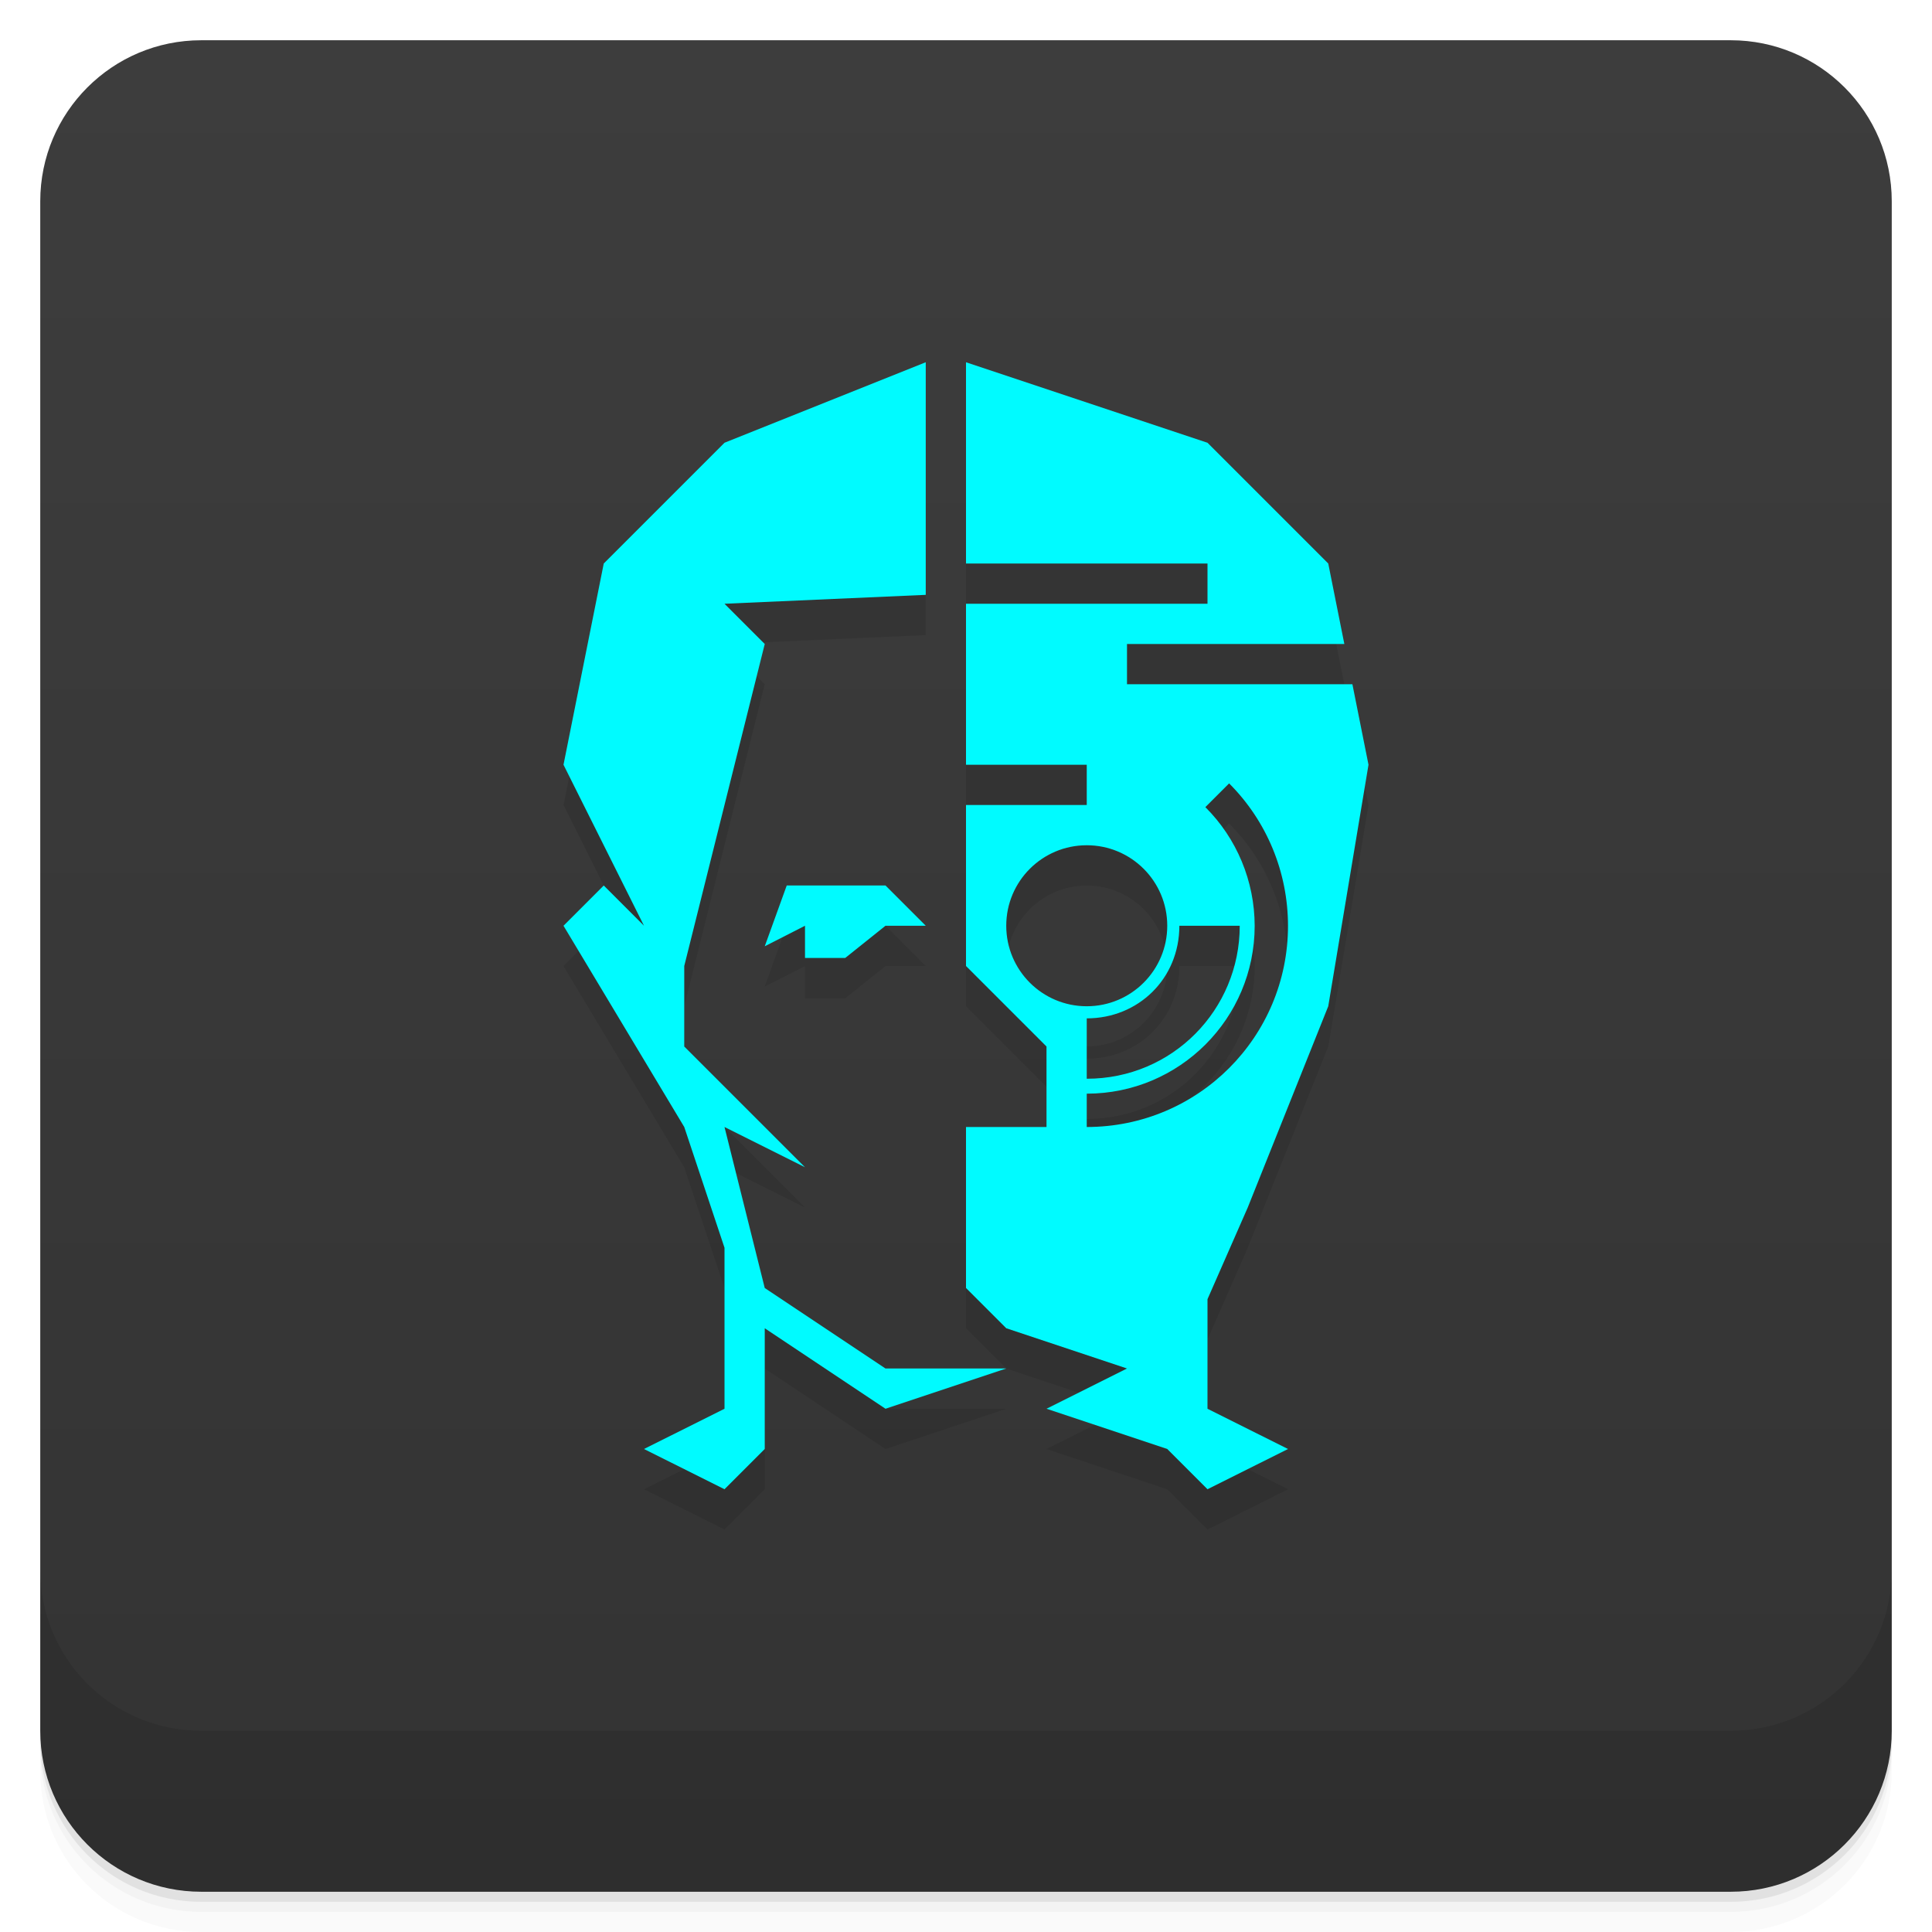
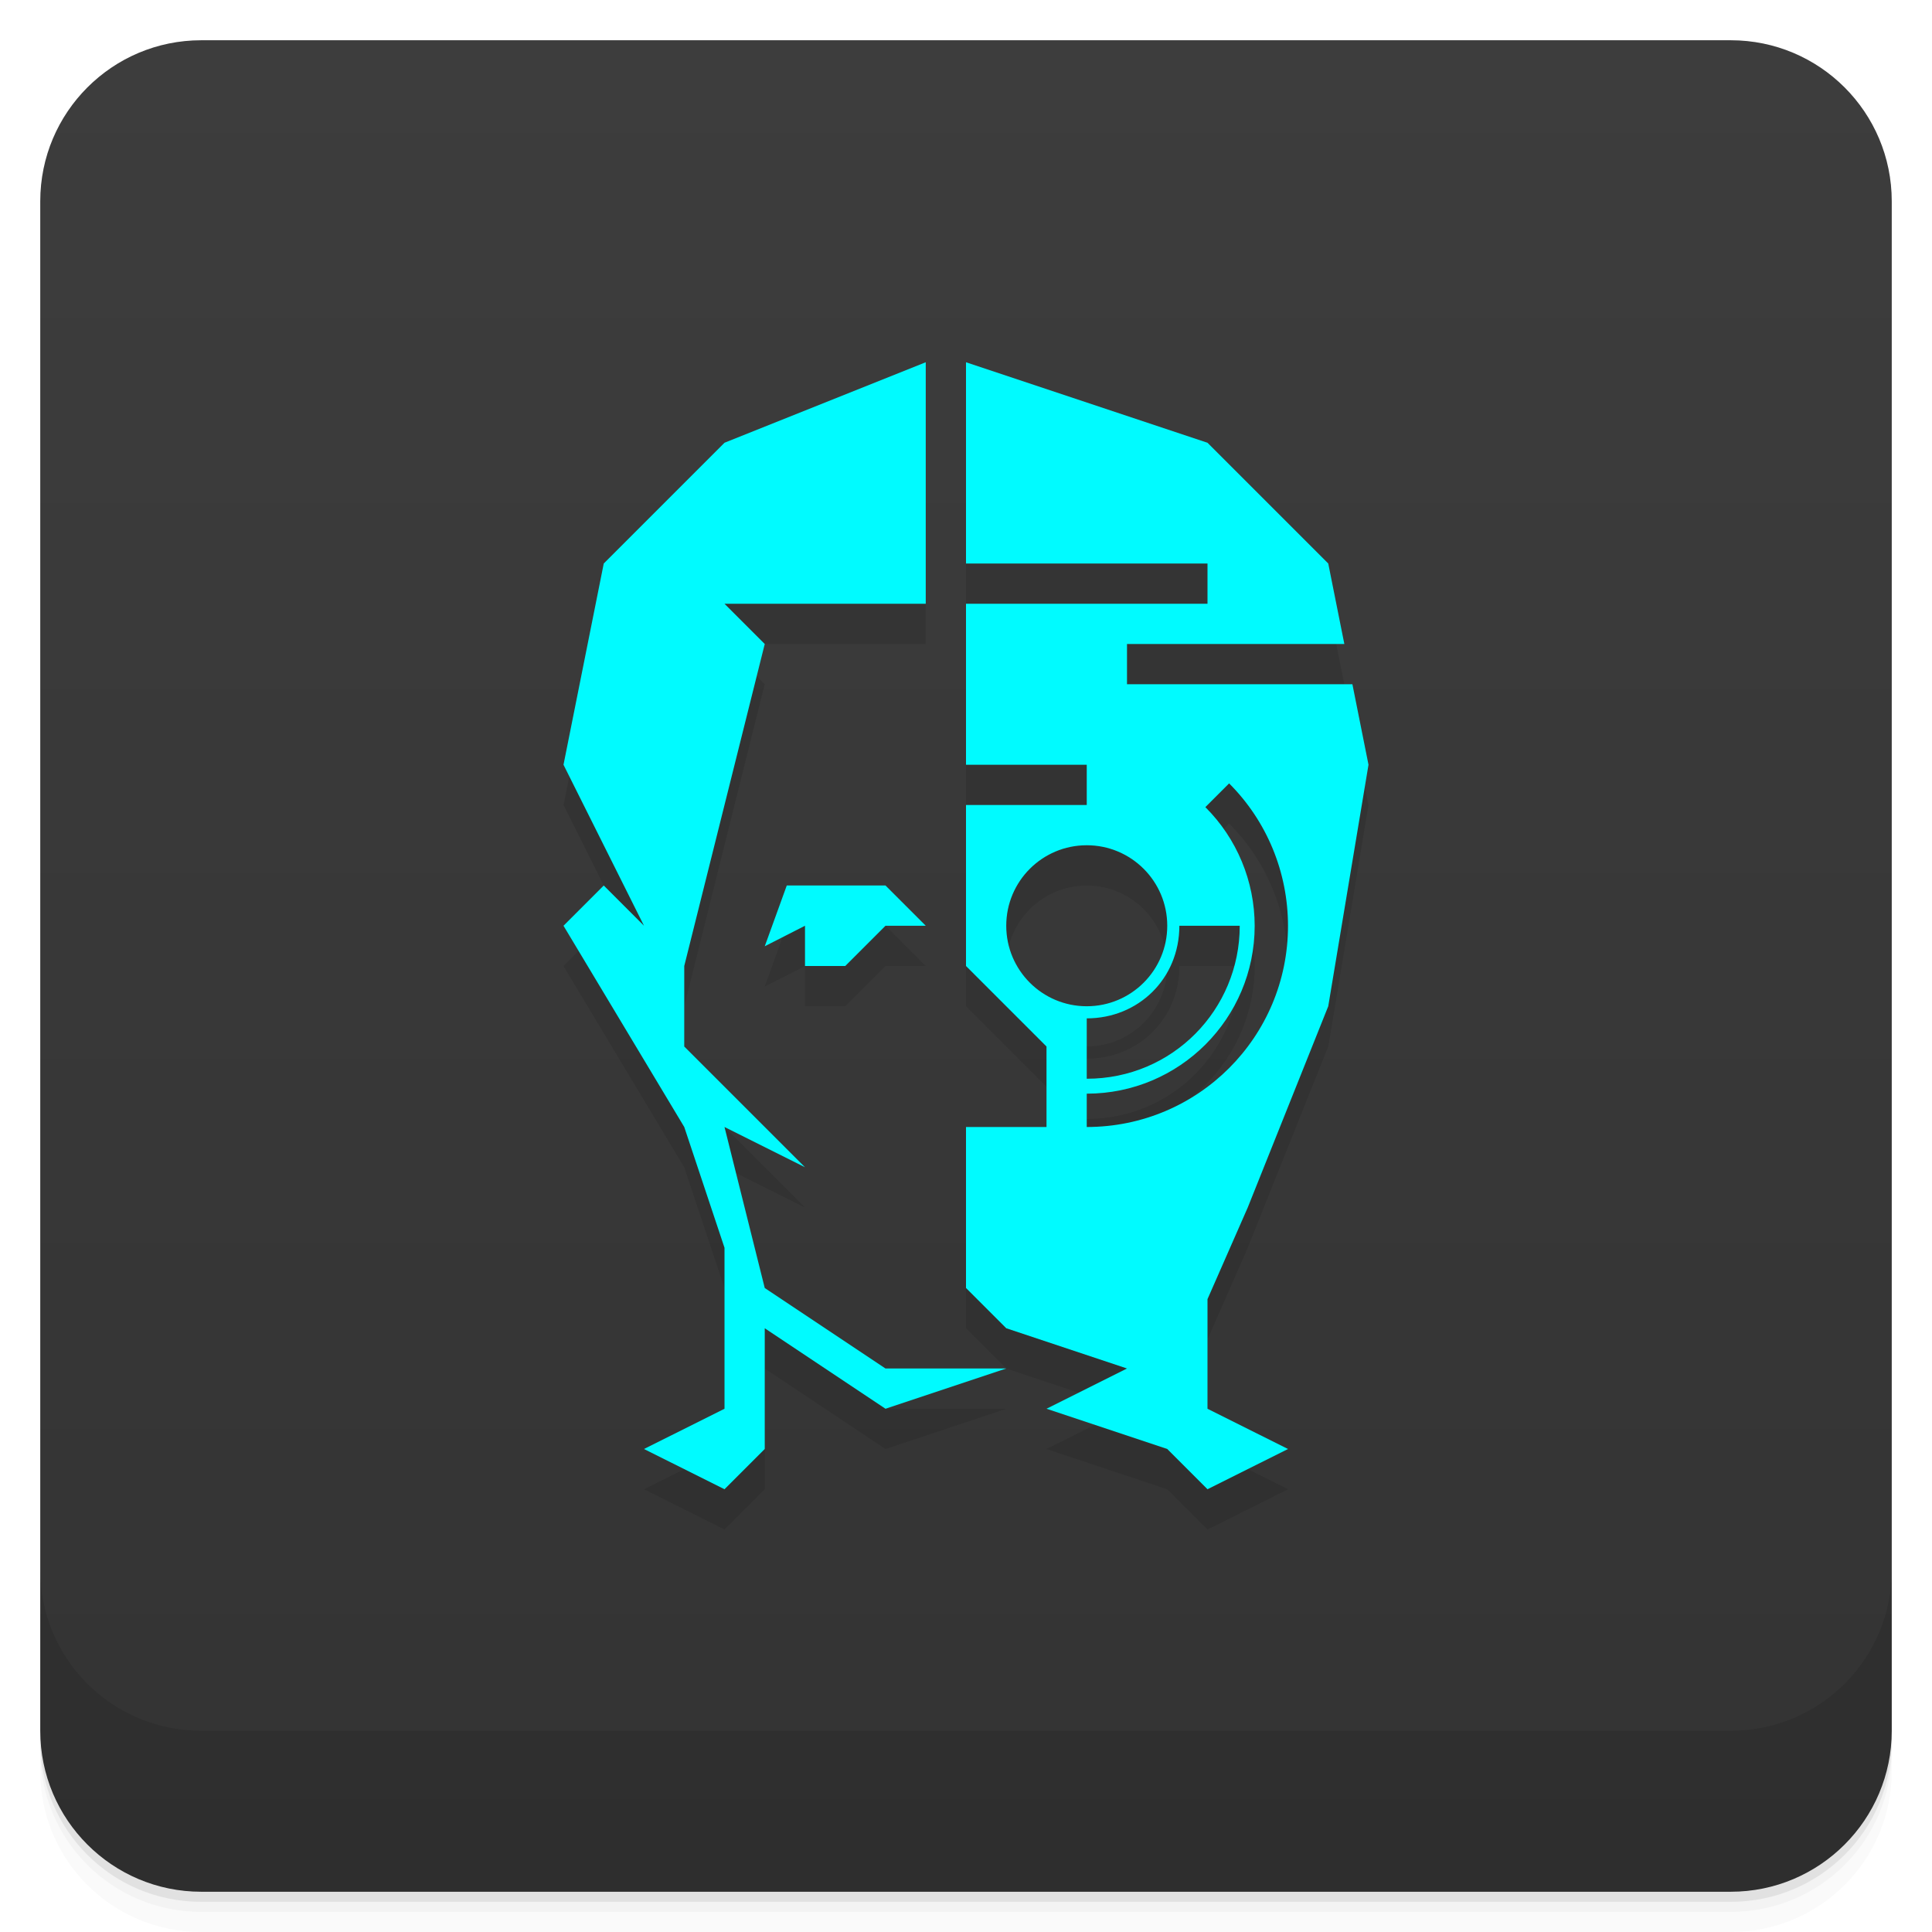
<svg xmlns="http://www.w3.org/2000/svg" version="1.1" viewBox="0 0 48 48">
  <defs>
    <linearGradient id="bg" x2="0" y1="1" y2="47" gradientUnits="userSpaceOnUse">
      <stop style="stop-color:#3d3d3d" offset="0" />
      <stop style="stop-color:#333" offset="1" />
    </linearGradient>
  </defs>
  <rect x="1" y="1" width="46" height="46" rx="4" style="fill:url(#bg)" />
  <path d="m1 43v0.25c0 2.216 1.784 4 4 4h38c2.216 0 4-1.784 4-4v-0.25c0 2.216-1.784 4-4 4h-38c-2.216 0-4-1.784-4-4zm0 0.5v0.5c0 2.216 1.784 4 4 4h38c2.216 0 4-1.784 4-4v-0.5c0 2.216-1.784 4-4 4h-38c-2.216 0-4-1.784-4-4z" style="opacity:.02" />
  <path d="m1 43.25v0.25c0 2.216 1.784 4 4 4h38c2.216 0 4-1.784 4-4v-0.25c0 2.216-1.784 4-4 4h-38c-2.216 0-4-1.784-4-4z" style="opacity:.05" />
  <path d="m1 43v0.25c0 2.216 1.784 4 4 4h38c2.216 0 4-1.784 4-4v-0.25c0 2.216-1.784 4-4 4h-38c-2.216 0-4-1.784-4-4z" style="opacity:.1" />
  <path d="m1 39v4c0 2.216 1.784 4 4 4h38c2.216 0 4-1.784 4-4v-4c0 2.216-1.784 4-4 4h-38c-2.216 0-4-1.784-4-4z" style="opacity:.1" />
-   <path d="m22 23h-2.454l-0.546 1.51 1-0.51v0.8h1l1-0.8h1z" style="opacity:.1;paint-order:stroke fill markers" />
-   <path d="m23 10-5 2-3 3-1 5 2 4-1-1-1 1 3 5 1 3v4l-2 1 2 1 1-1v-3l3 2 3-1h-3l-3-2-1-4 2 1-3-3v-2l2-8-1-1 5-0.221z" style="opacity:.1;paint-order:stroke fill markers" />
-   <path d="m24 10 6 2 3 3 0.4 2h-5.4v1h5.6l0.4 2-1 6-2 5-1 2.278v2.722l2 1-2 1-1-1-3-1 2-1-3-1-1-1v-4h2v-2l-2-2v-4h3v-1h-3v-4h6v-1h-6zm6.537 10.463-0.59 0.59c0.783 0.781 1.223 1.841 1.225 2.947 1.91e-4 2.304-1.868 4.172-4.172 4.172v0.828c2.765 1.4e-5 5-2.235 5-5-0.001-1.327-0.524-2.599-1.463-3.537zm-3.537 1.537c-1.105 0-2 0.895-2 2s0.895 2 2 2 2-0.895 2-2-0.895-2-2-2zm3.801 2h-1.5c0 1.317-1.022 2.301-2.301 2.301v1.5c2.131 0 3.801-1.717 3.801-3.801z" style="opacity:.1;paint-order:stroke fill markers" />
-   <path d="m22 22h-2.454l-0.546 1.51 1-0.51v0.8h1l1-0.8h1z" style="fill:#00fbff;paint-order:stroke fill markers" />
-   <path d="m23 9-5 2-3 3-1 5 2 4-1-1-1 1 3 5 1 3v4l-2 1 2 1 1-1v-3l3 2 3-1h-3l-3-2-1-4 2 1-3-3v-2l2-8-1-1 5-0.221z" style="fill:#00fbff;paint-order:stroke fill markers" />
-   <path d="m24 9 6 2 3 3 0.4 2h-5.4v1h5.6l0.4 2-1 6-2 5-1 2.278v2.722l2 1-2 1-1-1-3-1 2-1-3-1-1-1v-4h2v-2l-2-2v-4h3v-1h-3v-4h6v-1h-6zm6.537 10.463-0.59 0.59c0.783 0.781 1.223 1.841 1.225 2.947 1.91e-4 2.304-1.868 4.172-4.172 4.172v0.828c2.765 1.4e-5 5-2.235 5-5-0.001-1.327-0.524-2.599-1.463-3.537zm-3.537 1.537c-1.105 0-2 0.895-2 2s0.895 2 2 2 2-0.895 2-2-0.895-2-2-2zm3.801 2h-1.5c0 1.317-1.022 2.301-2.301 2.301v1.5c2.131 0 3.801-1.717 3.801-3.801z" style="fill:#00fbff;paint-order:stroke fill markers" />
+   <path d="m23 10-5 2-3 3-1 5 2 4-1-1-1 1 3 5 1 3v4l-2 1 2 1 1-1v-3l3 2 3-1h-3l-3-2-1-4 2 1-3-3v-2l2-8-1-1h5v-6zm1 0v5h6v1h-6v4h3v1h-3v4l2 2v2h-2v4l1 1 3 1-2 1 3 1 1 1 2-1-2-1v-2.723l1-2.277 2-5 1-6-0.4-2h-5.6v-1h5.4l-0.4-2-3-3-6-2zm6.537 10.463c0.939 0.938 1.462 2.21 1.463 3.537 0 2.765-2.235 5-5 5v-0.828c2.304 2e-4 4.172-1.868 4.172-4.172-0.001-1.106-0.442-2.166-1.225-2.947l0.59-0.59zm-3.537 1.537c1.105 0 2 0.895 2 2s-0.895 2-2 2-2-0.895-2-2 0.895-2 2-2zm-7.453 1-0.547 1.51 1-0.51v1h1l1-1h1l-1-1h-2.453zm9.754 1h1.5c0 2.084-1.67 3.801-3.801 3.801v-1.5c1.279 0 2.301-0.984 2.301-2.301z" style="opacity:.1" />
+   <path d="m23 9-5 2-3 3-1 5 2 4-1-1-1 1 3 5 1 3v4l-2 1 2 1 1-1v-3l3 2 3-1h-3l-3-2-1-4 2 1-3-3v-2l2-8-1-1h5v-6zm1 0v5h6v1h-6v4h3v1h-3v4l2 2v2h-2v4l1 1 3 1-2 1 3 1 1 1 2-1-2-1v-2.723l1-2.277 2-5 1-6-0.4-2h-5.6v-1h5.4l-0.4-2-3-3-6-2zm6.537 10.463c0.939 0.938 1.462 2.21 1.463 3.537 0 2.765-2.235 5-5 5v-0.828c2.304 2e-4 4.172-1.868 4.172-4.172-0.001-1.106-0.442-2.166-1.225-2.947l0.59-0.59zm-3.537 1.537c1.105 0 2 0.895 2 2s-0.895 2-2 2-2-0.895-2-2 0.895-2 2-2zm-7.453 1-0.547 1.51 1-0.51v1h1l1-1h1l-1-1h-2.453zm9.754 1h1.5c0 2.084-1.67 3.801-3.801 3.801v-1.5c1.279 0 2.301-0.984 2.301-2.301z" style="fill:#00fbff" />
</svg>
